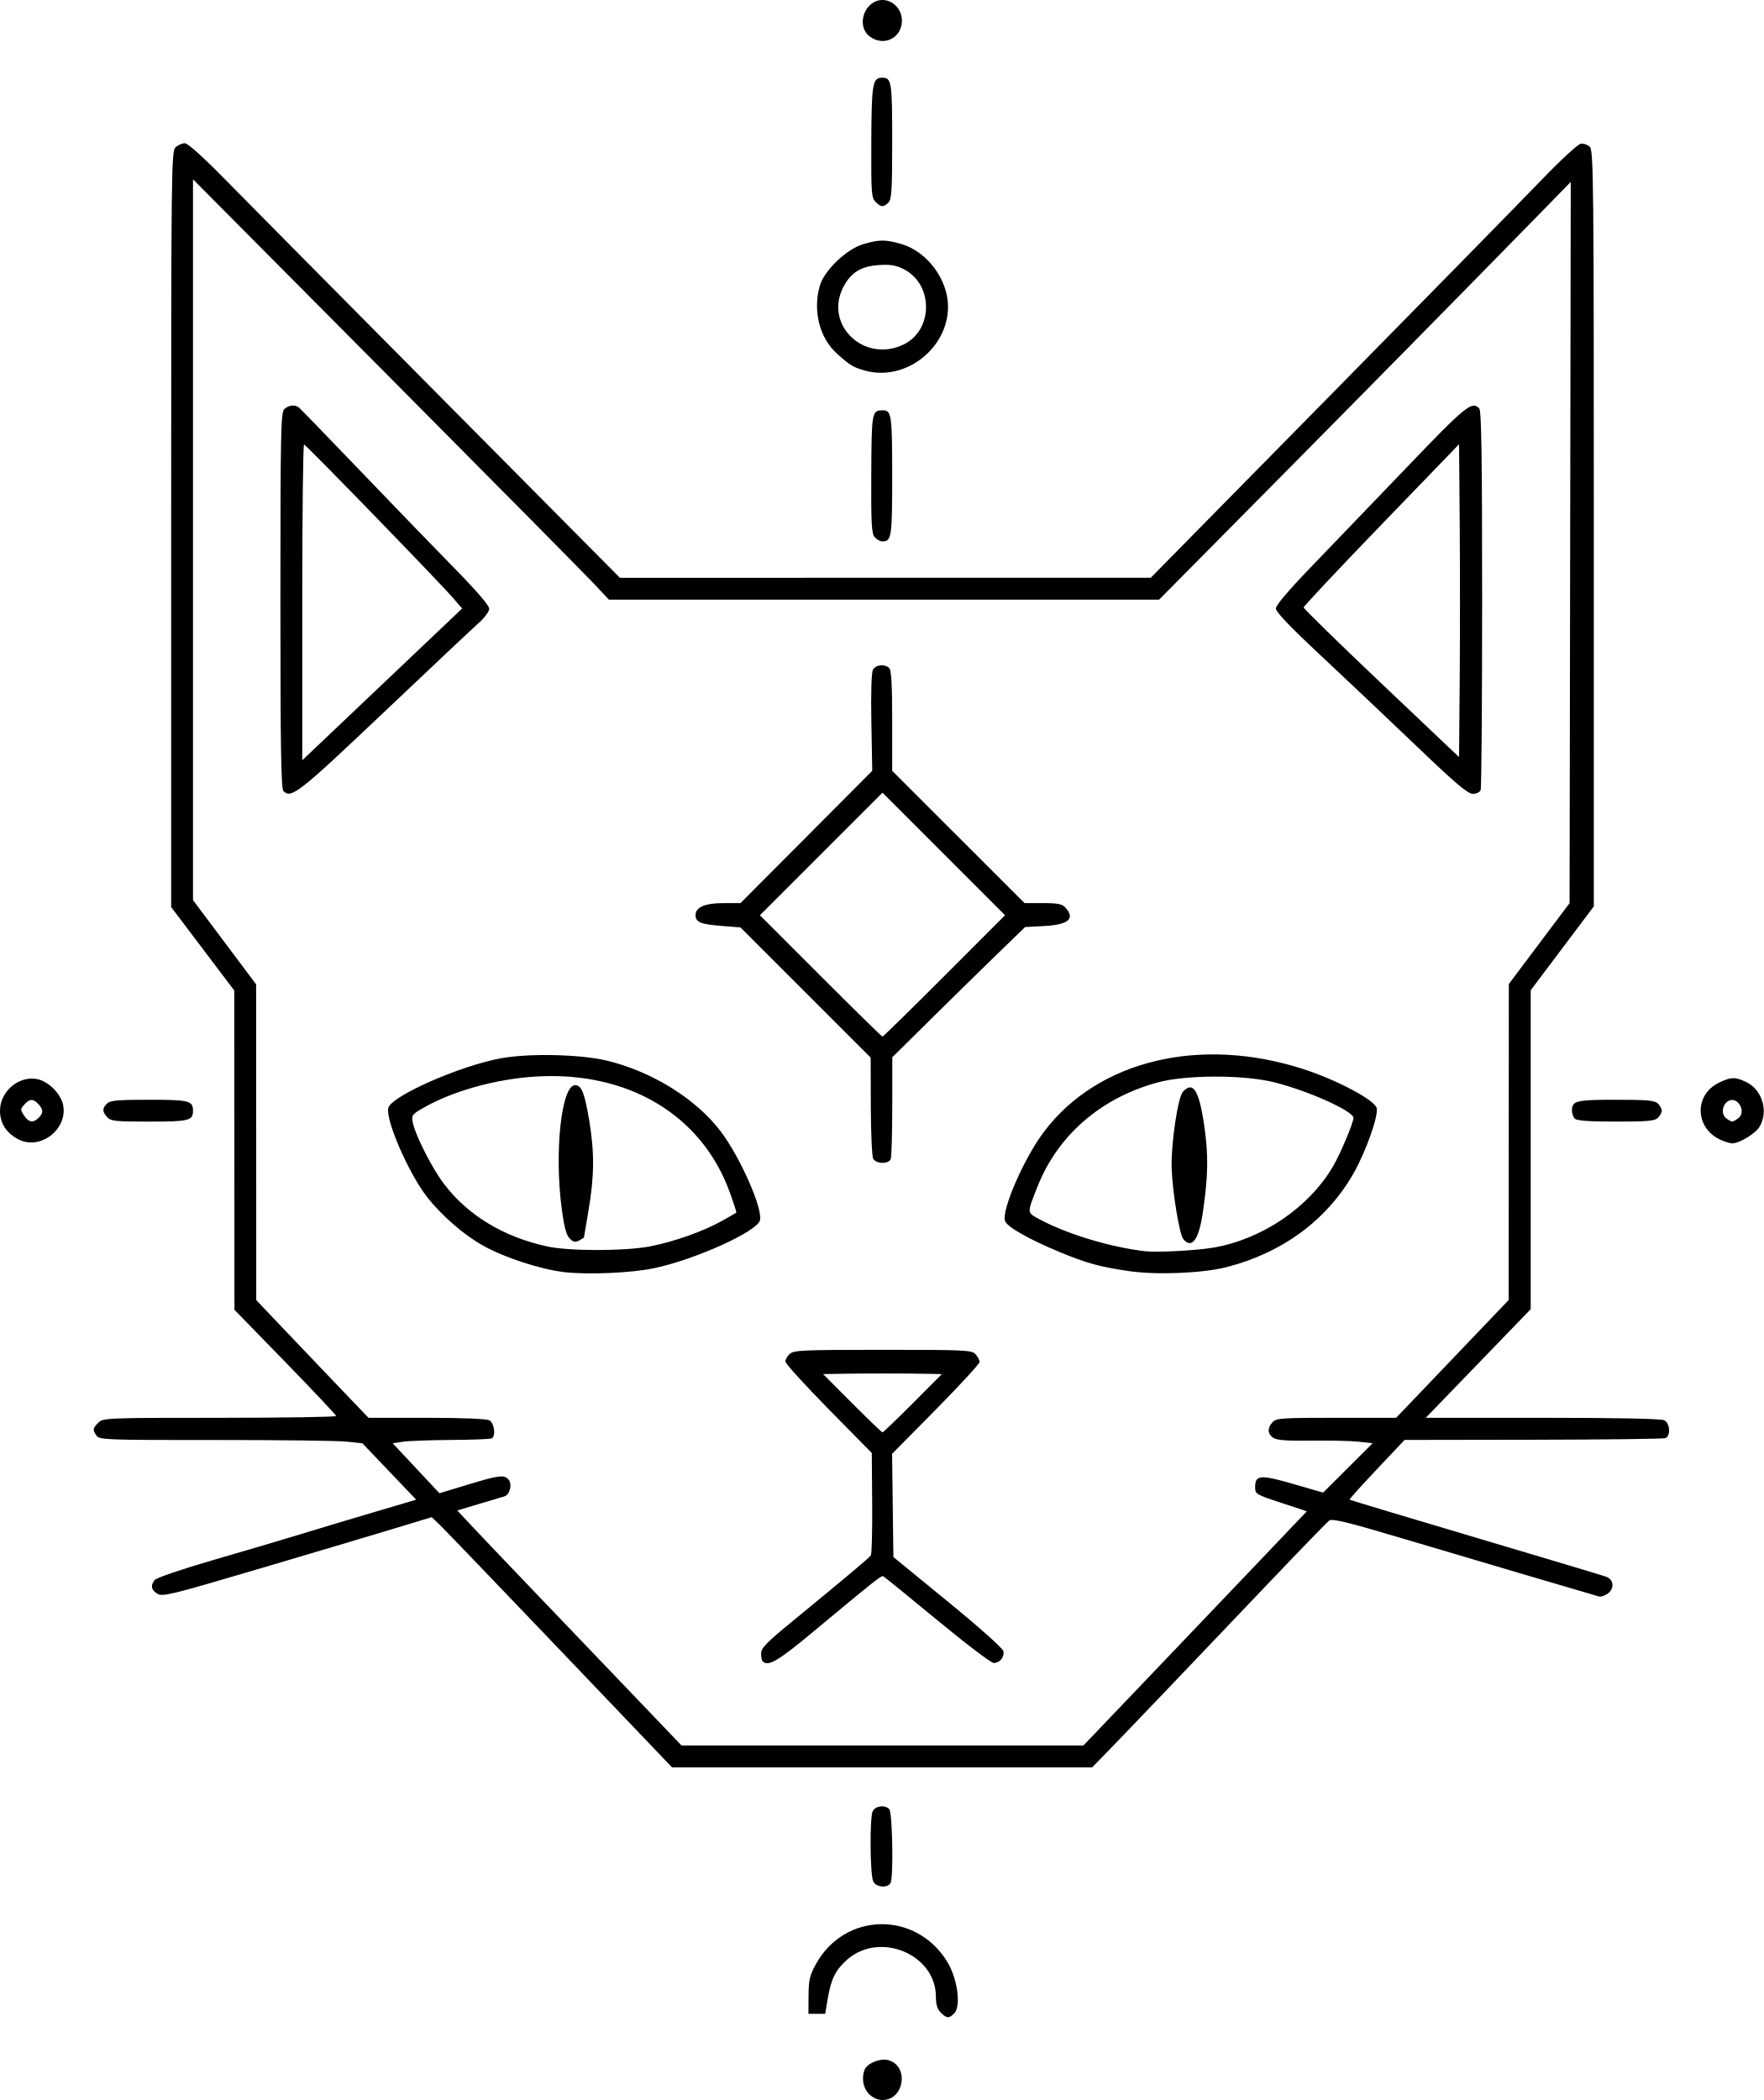
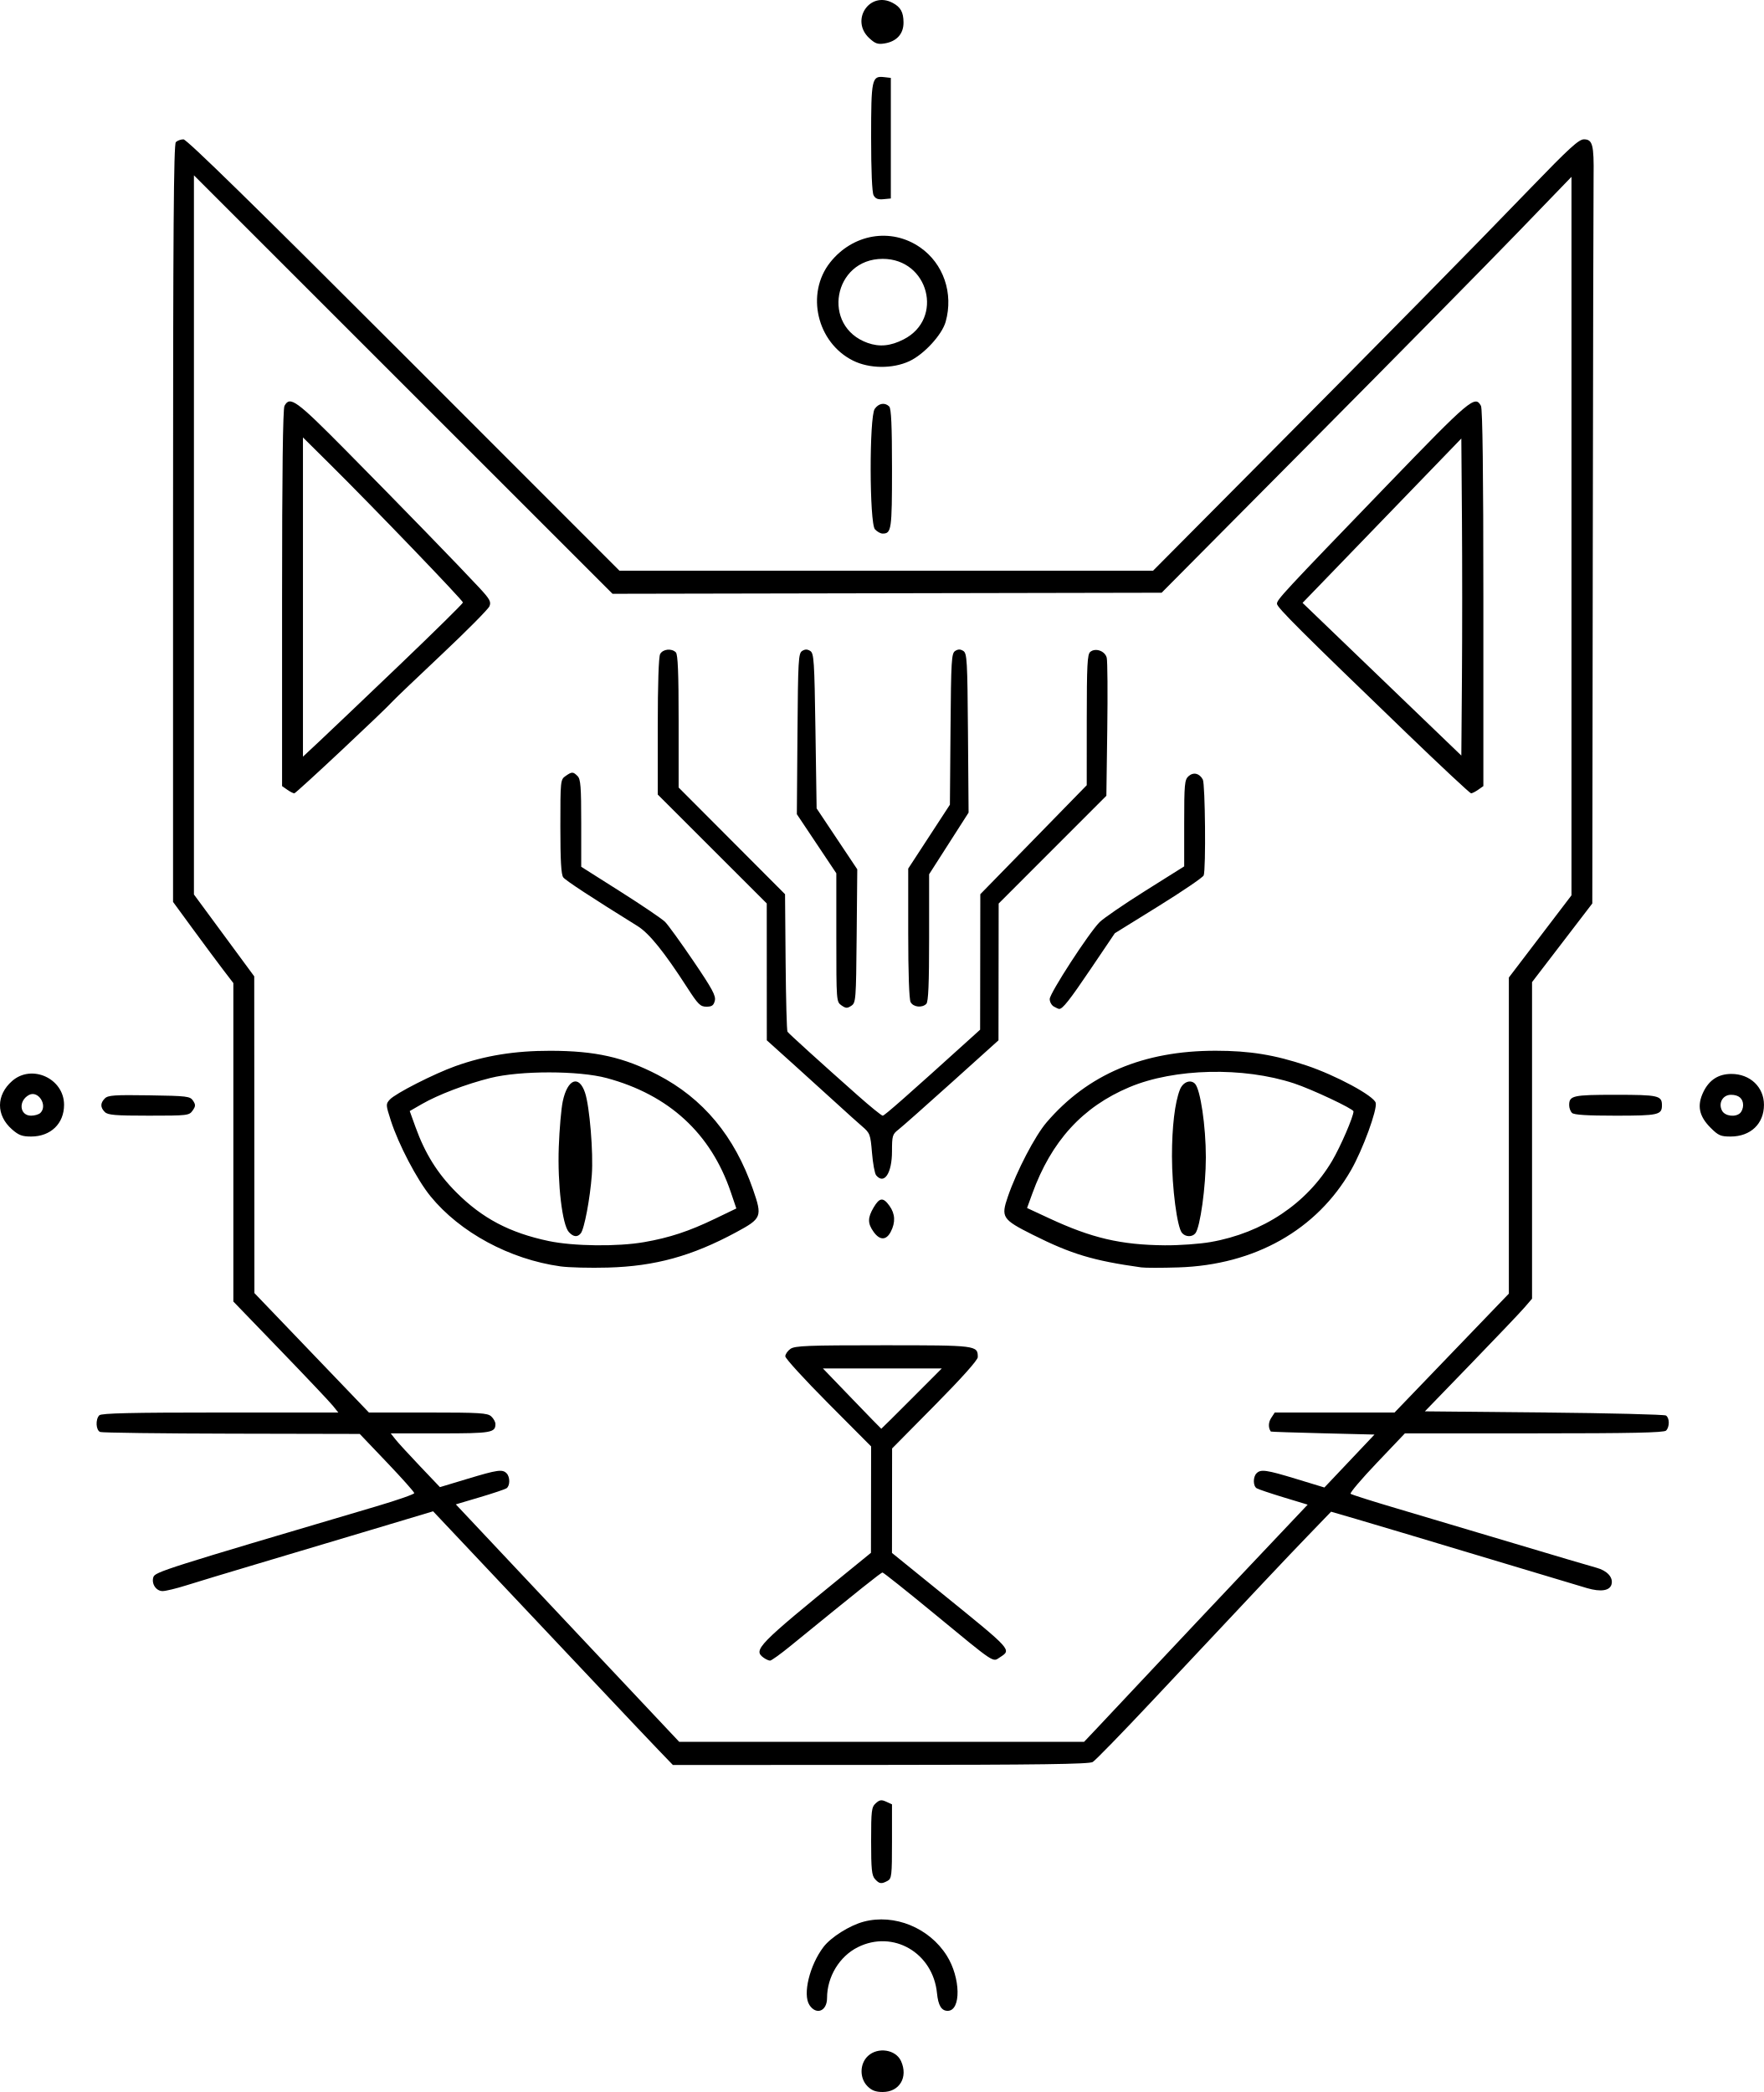
- <svg xmlns="http://www.w3.org/2000/svg" width="192.221mm" height="228.865mm" viewBox="0 0 192.221 228.865" version="1.1" id="svg1" xml:space="preserve">
+ <svg xmlns="http://www.w3.org/2000/svg" width="201.249mm" height="238.677mm" viewBox="0 0 201.249 238.677" version="1.1" id="svg1" xml:space="preserve">
  <defs id="defs1" />
-   <g id="layer1" transform="translate(-8.972157,-8.840764)">
-     <path style="fill:#000000" d="m 103.681,237.056 c -0.639,-0.639 -0.838,-1.726 -0.485,-2.646 0.26,-0.678 1.623,-1.259 2.5,-1.066 2.374,0.521 1.891,4.361 -0.548,4.361 -0.516,0 -1.058,-0.24 -1.467,-0.649 z m 7.817,-8.876 c -0.374,-0.374 -0.529,-0.882 -0.529,-1.73 0,-4.622 -6.109,-7.17 -9.678,-4.037 -1.234,1.084 -1.746,2.103 -2.098,4.18 l -0.292,1.72 H 97.99 97.078 l 0.012,-1.984 c 0.01,-1.677 0.131,-2.202 0.78,-3.392 3.137,-5.751 10.971,-5.881 14.369,-0.239 1.094,1.817 1.487,4.805 0.73,5.562 -0.58,0.58 -0.824,0.566 -1.47,-0.08 z m -7.376,-14.341 c -0.339,-0.917 -0.37,-6.987 -0.039,-7.606 0.321,-0.599 1.309,-0.722 1.806,-0.225 0.334,0.334 0.469,7.183 0.157,7.995 -0.254,0.663 -1.663,0.543 -1.924,-0.164 z M 70.026,188.691 C 63.322,181.67 57.429,175.534 56.93,175.055 l -0.907,-0.87 -4.475,1.357 c -2.461,0.746 -9.058,2.71 -14.66,4.364 -9.415,2.78 -10.23,2.977 -10.782,2.616 -0.673,-0.441 -0.751,-0.876 -0.266,-1.492 0.187,-0.238 2.97,-1.185 6.416,-2.184 3.347,-0.97 7.574,-2.22 9.393,-2.778 1.819,-0.558 5.416,-1.639 7.994,-2.401 l 4.687,-1.387 -2.931,-3.072 -2.931,-3.072 -1.756,-0.184 c -0.966,-0.101 -7.405,-0.18 -14.31,-0.175 -11.734,0.008 -12.577,-0.022 -12.898,-0.462 -0.46,-0.629 -0.437,-0.806 0.185,-1.428 0.514,-0.514 0.882,-0.529 13.229,-0.529 6.985,0 12.695,-0.089 12.688,-0.198 -0.007,-0.109 -2.503,-2.758 -5.548,-5.887 l -5.536,-5.689 -0.008,-17.396 -0.008,-17.396 -3.44,-4.548 -3.44,-4.548 V 66.511 c 0,-39.562 0.019,-41.201 0.484,-41.621 0.266,-0.241 0.718,-0.438 1.004,-0.438 0.32,0 1.941,1.448 4.213,3.763 2.031,2.07 12.583,12.726 23.449,23.68 l 19.757,19.917 28.927,-0.004 28.927,-0.004 19.334,-19.641 c 10.634,-10.803 21.052,-21.427 23.151,-23.61 2.139,-2.224 4.064,-4.004 4.379,-4.049 0.309,-0.044 0.756,0.113 0.992,0.35 0.393,0.393 0.43,3.942 0.43,41.597 v 41.167 l -3.44,4.573 -3.44,4.573 v 17.378 17.378 l -5.718,5.919 -5.718,5.919 h 12.747 c 8.281,0 12.927,0.096 13.259,0.274 0.623,0.333 0.701,1.713 0.11,1.94 -0.221,0.085 -6.707,0.164 -14.413,0.176 l -14.011,0.022 -3.038,3.215 c -1.671,1.768 -3.004,3.25 -2.962,3.292 0.042,0.042 6.258,1.911 13.813,4.154 7.555,2.242 13.94,4.158 14.189,4.258 0.775,0.309 0.881,1.228 0.205,1.775 -0.33,0.267 -0.791,0.431 -1.026,0.365 -1.315,-0.372 -14.49,-4.263 -21.183,-6.257 -6.221,-1.853 -7.877,-2.259 -8.21,-2.013 -0.23,0.17 -2.968,2.987 -6.085,6.261 -9.72,10.21 -16.204,16.995 -18.015,18.852 l -1.742,1.786 H 105.105 82.216 Z m 64.126,2.941 c 3.912,-4.094 9.391,-9.839 12.178,-12.766 l 5.066,-5.323 -2.817,-0.926 c -2.716,-0.893 -2.817,-0.953 -2.817,-1.691 0,-1.354 0.545,-1.402 4.136,-0.363 l 3.272,0.947 2.696,-2.688 2.696,-2.688 -1.492,-0.169 c -0.821,-0.093 -3.144,-0.147 -5.162,-0.12 -2.72,0.036 -3.802,-0.044 -4.181,-0.309 -0.626,-0.439 -0.653,-1.055 -0.073,-1.696 0.402,-0.444 0.977,-0.484 6.957,-0.484 h 6.519 l 6.13,-6.416 6.13,-6.416 0.01,-17.222 0.01,-17.222 3.31,-4.406 3.31,-4.406 0.064,-39.3 0.064,-39.3 -3.305,3.381 c -8.46,8.654 -18.841,19.198 -29.704,30.17 L 135.294,74.193 H 105.311 75.329 L 73.654,72.407 C 72.732,71.425 62.534,61.118 50.992,49.502 L 30.007,28.384 v 39.277 39.277 l 3.44,4.592 3.44,4.592 0.006,17.202 0.006,17.202 1.499,1.587 c 0.825,0.873 3.577,3.76 6.117,6.416 l 4.617,4.829 h 6.33 c 3.858,0 6.53,0.107 6.842,0.274 0.536,0.287 0.726,1.679 0.267,1.963 -0.134,0.083 -2.129,0.163 -4.432,0.177 -2.303,0.014 -4.678,0.102 -5.279,0.195 l -1.091,0.169 2.548,2.721 2.548,2.721 3.086,-0.935 c 3.444,-1.044 3.978,-1.109 4.449,-0.542 0.424,0.511 0.136,1.649 -0.461,1.822 -0.254,0.074 -1.512,0.448 -2.796,0.833 l -2.333,0.699 1.396,1.5 c 0.768,0.825 3.848,4.06 6.845,7.188 2.997,3.129 7.869,8.219 10.825,11.311 l 5.376,5.622 h 21.894 21.894 z m -42.057,-1.729 c -0.097,-0.097 -0.176,-0.489 -0.176,-0.87 0,-0.566 0.592,-1.18 3.209,-3.329 6.676,-5.483 8.57,-7.076 8.752,-7.362 0.103,-0.162 0.168,-2.737 0.144,-5.722 l -0.043,-5.427 -4.708,-4.783 c -2.589,-2.631 -4.708,-4.964 -4.708,-5.185 0,-0.221 0.218,-0.599 0.484,-0.84 0.432,-0.391 1.527,-0.438 10.145,-0.438 9.024,0 9.691,0.032 10.099,0.484 0.241,0.266 0.438,0.644 0.438,0.84 0,0.196 -2.146,2.529 -4.768,5.186 l -4.768,4.83 0.071,5.623 0.071,5.623 5.953,4.871 c 3.443,2.817 5.99,5.09 6.04,5.39 0.111,0.664 -0.402,1.284 -1.06,1.284 -0.282,0 -3.066,-2.113 -6.187,-4.696 -3.121,-2.583 -5.766,-4.727 -5.878,-4.765 -0.208,-0.07 -1.024,0.581 -7.798,6.215 -3.66,3.044 -4.724,3.659 -5.313,3.07 z m 16.36,-28.134 3.167,-3.175 -1.186,-0.024 c -2.487,-0.05 -6.841,-0.058 -9.252,-0.018 l -2.509,0.042 3.167,3.175 c 1.742,1.746 3.23,3.175 3.307,3.175 0.077,0 1.566,-1.429 3.307,-3.175 z m -37.975,-14.287 c -2.586,-0.298 -6.52,-1.58 -8.856,-2.886 -2.133,-1.192 -4.579,-3.325 -6.151,-5.362 -1.998,-2.59 -4.504,-8.366 -4.184,-9.643 0.328,-1.306 7.85,-4.617 12.319,-5.422 3.082,-0.556 8.64,-0.428 11.509,0.263 4.946,1.193 9.755,4.194 12.438,7.763 2.11,2.806 4.562,8.373 4.245,9.637 -0.308,1.229 -7.136,4.311 -11.585,5.23 -2.493,0.515 -7.163,0.717 -9.735,0.42 z m 9.281,-2.797 c 2.602,-0.494 5.835,-1.635 7.892,-2.786 0.818,-0.458 1.522,-0.862 1.563,-0.898 0.042,-0.036 -0.285,-1.053 -0.725,-2.26 -3.077,-8.431 -11.109,-13.198 -21.179,-12.571 -4.4,0.274 -9.153,1.62 -12.361,3.5 -1.068,0.626 -1.147,0.745 -0.995,1.506 0.275,1.38 2.095,4.963 3.393,6.679 2.595,3.431 6.517,5.804 11.287,6.832 2.393,0.516 8.402,0.514 11.126,-0.002 z m -8.704,-0.868 c -0.364,-0.364 -0.601,-1.255 -0.866,-3.247 -0.822,-6.188 -0.032,-13.462 1.461,-13.462 0.695,0 1.032,0.835 1.524,3.776 0.595,3.56 0.577,6.086 -0.071,9.907 -0.266,1.57 -0.488,2.879 -0.492,2.911 -0.004,0.031 -0.243,0.183 -0.531,0.337 -0.412,0.22 -0.63,0.173 -1.024,-0.221 z m 60.946,3.552 c -3.207,-0.472 -4.576,-0.849 -7.541,-2.075 -3.357,-1.389 -5.758,-2.755 -5.96,-3.39 -0.383,-1.206 2.066,-6.82 4.23,-9.699 5.873,-7.812 17.07,-10.508 28.355,-6.827 3.641,1.187 7.702,3.353 7.921,4.223 0.211,0.841 -1.195,4.798 -2.538,7.145 -2.902,5.069 -7.744,8.636 -13.841,10.196 -2.602,0.665 -7.637,0.868 -10.627,0.428 z m 9.26,-2.568 c 5.295,-0.923 10.372,-4.383 12.991,-8.852 0.796,-1.359 2.222,-4.743 2.222,-5.274 0,-0.744 -4.931,-2.959 -8.65,-3.886 -3.312,-0.826 -9.573,-0.821 -12.649,0.009 -6.228,1.682 -10.946,5.777 -13.159,11.423 -1.143,2.916 -1.156,2.74 0.257,3.506 2.922,1.586 7.633,3.015 11.447,3.473 1.317,0.158 5.667,-0.071 7.541,-0.398 z m -3.326,-0.915 c -0.438,-0.528 -1.209,-5.259 -1.277,-7.841 -0.068,-2.572 0.684,-7.609 1.225,-8.209 1.1,-1.219 1.754,-0.204 2.317,3.595 0.484,3.268 0.451,5.532 -0.143,9.568 -0.434,2.955 -1.201,3.998 -2.122,2.888 z m -33.805,-8.775 c -0.132,-0.255 -0.248,-2.836 -0.256,-5.736 l -0.015,-5.273 -7.095,-7.094 -7.095,-7.094 -2.117,-0.17 c -2.253,-0.181 -2.778,-0.403 -2.778,-1.173 0,-0.862 1.031,-1.306 3.037,-1.306 h 1.861 l 7.179,-7.21 7.179,-7.21 -0.096,-5.257 c -0.059,-3.216 0.008,-5.45 0.171,-5.755 0.3,-0.56 1.301,-0.662 1.782,-0.18 0.226,0.226 0.318,1.879 0.318,5.756 v 5.439 l 7.212,7.208 7.212,7.208 h 2.008 c 1.609,0 2.095,0.096 2.446,0.484 1.102,1.218 0.342,1.872 -2.339,2.016 l -2.051,0.11 -2.812,2.72 c -1.546,1.496 -4.804,4.689 -7.238,7.096 l -4.427,4.376 -0.005,5.336 c -0.003,2.935 -0.077,5.524 -0.166,5.755 -0.222,0.578 -1.607,0.546 -1.913,-0.044 z m 7.763,-19.911 6.611,-6.615 -6.679,-6.679 -6.679,-6.679 -6.679,6.679 -6.679,6.679 6.611,6.615 c 3.636,3.638 6.673,6.615 6.748,6.615 0.075,0 3.111,-2.977 6.748,-6.615 z M 39.861,95.054 c -0.257,-0.257 -0.329,-4.812 -0.329,-20.763 0,-18.223 0.045,-20.478 0.416,-20.849 0.441,-0.441 1.13,-0.535 1.57,-0.213 0.146,0.107 3.176,3.23 6.732,6.941 3.556,3.711 8.169,8.482 10.251,10.603 2.396,2.441 3.785,4.056 3.785,4.401 0,0.308 -0.489,0.979 -1.124,1.544 -0.618,0.549 -5.28,4.939 -10.359,9.754 -9.297,8.814 -10.088,9.435 -10.941,8.582 z M 53.366,80.827 59.337,75.158 58.364,74.029 C 56.841,72.262 42.333,57.317 42.111,57.287 42.002,57.272 41.913,65.008 41.913,74.479 v 17.22 l 2.741,-2.602 c 1.508,-1.431 5.428,-5.153 8.712,-8.27 z m 109.99,9.334 c -2.983,-2.855 -7.656,-7.277 -10.385,-9.827 -3.453,-3.226 -4.957,-4.804 -4.949,-5.19 0.007,-0.346 1.429,-2.022 3.77,-4.446 2.067,-2.14 6.729,-6.992 10.359,-10.782 6.587,-6.877 7.214,-7.39 8.031,-6.573 0.241,0.241 0.318,5.21 0.318,20.748 0,11.237 -0.072,20.619 -0.161,20.849 -0.091,0.237 -0.464,0.417 -0.86,0.415 -0.546,-0.003 -1.89,-1.143 -6.123,-5.195 z m 4.7,-24.286 -0.07,-8.62 -8.467,8.768 c -4.657,4.823 -8.467,8.881 -8.467,9.019 0,0.138 3.81,3.864 8.467,8.281 l 8.467,8.03 0.07,-8.429 c 0.038,-4.636 0.038,-12.308 0,-17.049 z M 10.975,133.009 c -1.321,-0.693 -2.003,-1.755 -2.003,-3.122 0,-2.088 2.026,-3.822 4.028,-3.446 1.251,0.235 2.623,1.607 2.858,2.858 0.496,2.643 -2.53,4.943 -4.882,3.71 z m 2.211,-2.347 c 0.53,-0.53 0.525,-0.878 -0.022,-1.482 -0.562,-0.621 -0.952,-0.611 -1.54,0.038 -0.443,0.489 -0.445,0.565 -0.035,1.191 0.503,0.768 1.003,0.847 1.597,0.252 z m 183.362,2.425 c -2.861,-1.246 -3.002,-4.911 -0.24,-6.248 1.318,-0.638 1.758,-0.65 2.956,-0.082 1.765,0.838 2.472,3.184 1.47,4.881 -0.444,0.752 -2.233,1.832 -3,1.811 -0.209,-0.006 -0.743,-0.169 -1.186,-0.362 z m 1.84,-2.355 c 0.992,-0.725 -0.062,-2.525 -1.099,-1.875 -0.652,0.409 -0.748,1.454 -0.173,1.875 0.26,0.19 0.546,0.346 0.636,0.346 0.09,0 0.376,-0.155 0.636,-0.346 z m -177.734,-0.138 c -0.547,-0.604 -0.552,-0.952 -0.022,-1.482 0.343,-0.343 1.147,-0.416 4.577,-0.416 4.366,0 4.797,0.107 4.797,1.191 0,1.083 -0.431,1.191 -4.774,1.191 -3.674,0 -4.189,-0.054 -4.577,-0.484 z m 159.953,0.166 c -0.175,-0.175 -0.318,-0.568 -0.318,-0.873 0,-1.084 0.43,-1.191 4.797,-1.191 3.43,0 4.235,0.073 4.577,0.416 0.229,0.229 0.416,0.577 0.416,0.775 0,0.197 -0.187,0.546 -0.416,0.775 -0.343,0.343 -1.147,0.416 -4.577,0.416 -2.884,0 -4.259,-0.098 -4.479,-0.318 z M 104.298,67.38 c -0.34,-0.39 -0.398,-1.479 -0.372,-6.889 0.033,-6.755 0.063,-6.92 1.235,-6.932 0.974,-0.01 1.045,0.473 1.045,7.14 0,6.698 -0.067,7.144 -1.07,7.144 -0.239,0 -0.617,-0.208 -0.839,-0.463 z m -1.053,-18.15 c -1.307,-0.366 -1.647,-0.573 -3.09,-1.879 -1.88,-1.702 -2.622,-4.699 -1.83,-7.391 0.486,-1.653 2.909,-3.97 4.71,-4.505 1.771,-0.526 2.454,-0.527 4.215,-0.004 2.789,0.828 5.042,3.877 5.042,6.822 0,4.565 -4.696,8.176 -9.047,6.957 z m 4.205,-2.844 c 3.248,-1.572 3.262,-6.553 0.024,-8.205 -0.855,-0.436 -1.443,-0.534 -2.712,-0.454 -1.955,0.125 -3.075,0.821 -3.893,2.422 -2.106,4.12 2.31,8.304 6.581,6.236 z m -3.057,-15.546 c -0.451,-0.451 -0.488,-0.981 -0.463,-6.574 0.029,-6.345 0.134,-6.958 1.198,-6.958 1.01,0 1.079,0.444 1.079,6.913 0,5.355 -0.061,6.339 -0.416,6.694 -0.538,0.538 -0.799,0.524 -1.398,-0.075 z M 103.729,12.79 c -1.507,-1.186 -0.514,-3.95 1.42,-3.95 1.152,0 2.117,1.025 2.117,2.249 0,1.914 -2.026,2.888 -3.536,1.701 z" id="path1" />
+   <g id="layer1" transform="translate(-4.375727,-6.145919)">
+     <path style="fill:#000000" d="m 103.352,244.174 c -0.93,-0.93 -0.906,-2.578 0.051,-3.464 1.134,-1.051 3.168,-0.736 3.769,0.583 0.836,1.834 -0.167,3.53 -2.087,3.53 -0.796,0 -1.254,-0.172 -1.732,-0.649 z m -6.63,-9.277 c -0.79,-1.205 0.021,-4.543 1.608,-6.624 0.852,-1.117 2.993,-2.462 4.588,-2.883 3.506,-0.925 7.465,0.692 9.469,3.868 1.598,2.532 1.661,6.306 0.104,6.306 -0.703,0 -1.078,-0.622 -1.214,-2.009 -0.452,-4.616 -5.001,-7.262 -9.031,-5.254 -2.099,1.046 -3.513,3.379 -3.513,5.797 0,1.506 -1.229,1.995 -2.012,0.8 z m 7.477,-14.37 c -0.365,-0.403 -0.438,-1.122 -0.438,-4.325 0,-3.507 0.046,-3.882 0.53,-4.321 0.438,-0.397 0.645,-0.428 1.191,-0.179 l 0.66,0.301 v 4.23 c 0,3.911 -0.039,4.25 -0.512,4.504 -0.708,0.379 -0.928,0.347 -1.432,-0.21 z M 79.422,205.723 c -0.948,-0.986 -3.747,-3.943 -6.221,-6.571 -3.761,-3.995 -8.539,-9.061 -18.041,-19.127 l -1.372,-1.454 -7.227,2.166 c -3.975,1.191 -9.842,2.945 -13.039,3.896 -3.197,0.951 -6.745,2.025 -7.885,2.385 -1.14,0.36 -2.36,0.655 -2.711,0.655 -0.74,0 -1.293,-0.834 -1.054,-1.587 0.189,-0.596 1.239,-0.93 25.466,-8.089 2.365,-0.699 4.299,-1.374 4.299,-1.501 0,-0.127 -1.399,-1.698 -3.109,-3.491 l -3.109,-3.261 -14.597,-0.031 c -8.028,-0.017 -14.785,-0.103 -15.015,-0.192 -0.494,-0.19 -0.561,-1.443 -0.101,-1.903 0.239,-0.239 3.665,-0.318 13.792,-0.318 h 13.475 l -0.629,-0.78 c -0.346,-0.429 -3.04,-3.277 -5.987,-6.33 l -5.358,-5.551 V 136.474 118.307 l -1.148,-1.499 c -0.631,-0.824 -2.179,-2.908 -3.44,-4.631 l -2.292,-3.132 V 65.863 c 0,-33.235 0.073,-43.257 0.318,-43.501 0.175,-0.175 0.566,-0.318 0.87,-0.318 0.38,0 8.237,7.689 25.146,24.606 l 24.594,24.606 h 30.441 30.441 l 12.027,-12.108 c 14.582,-14.68 24.057,-24.308 31.112,-31.615 4.318,-4.472 5.433,-5.49 6.013,-5.49 0.991,0 1.154,0.626 1.106,4.233 -0.022,1.673 -0.065,21.021 -0.094,42.995 l -0.054,39.952 -3.437,4.487 -3.437,4.487 v 18.059 18.059 l -0.86,1 c -0.473,0.55 -3.224,3.441 -6.113,6.425 l -5.253,5.426 13.587,0.132 c 7.473,0.073 13.736,0.229 13.918,0.346 0.421,0.272 0.428,1.302 0.013,1.717 -0.239,0.239 -3.946,0.318 -15.059,0.318 H 164.66 l -3.198,3.36 c -1.759,1.848 -3.108,3.438 -2.999,3.534 0.109,0.096 2.52,0.86 5.358,1.698 2.838,0.838 8.85,2.629 13.361,3.98 4.511,1.351 8.704,2.591 9.317,2.755 1.234,0.331 1.941,1.102 1.735,1.891 -0.193,0.739 -1.217,0.899 -2.799,0.438 -0.756,-0.22 -6.315,-1.888 -12.354,-3.706 -6.039,-1.818 -12.3,-3.69 -13.912,-4.159 l -2.932,-0.854 -2.642,2.741 c -2.569,2.666 -4.877,5.113 -17.805,18.887 -3.411,3.634 -6.447,6.753 -6.747,6.93 -0.416,0.245 -6.138,0.324 -24.221,0.331 l -23.677,0.009 z m 50.201,-2.506 c 0.861,-0.91 3.639,-3.867 6.174,-6.572 2.535,-2.705 7.57,-8.049 11.189,-11.876 l 6.58,-6.957 -2.744,-0.832 c -1.509,-0.458 -2.893,-0.925 -3.075,-1.038 -0.421,-0.262 -0.429,-1.294 -0.013,-1.709 0.486,-0.486 1.104,-0.397 4.553,0.652 l 3.187,0.97 2.858,-3.02 2.858,-3.02 -5.895,-0.145 c -3.242,-0.08 -5.912,-0.169 -5.932,-0.198 -0.306,-0.432 -0.291,-1.043 0.038,-1.546 l 0.409,-0.624 h 6.833 6.833 l 6.522,-6.783 6.522,-6.783 v -18.032 -18.032 l 3.572,-4.689 3.572,-4.689 V 67.307 26.32 l -6.152,6.37 c -3.383,3.503 -13.904,14.18 -23.379,23.725 l -17.228,17.355 -31.323,0.061 -31.323,0.061 -23.879,-23.872 -23.879,-23.872 v 41.024 41.024 l 3.44,4.671 3.44,4.671 0.01,18.068 0.01,18.068 6.532,6.813 6.532,6.813 h 6.733 c 5.894,0 6.793,0.055 7.217,0.438 0.266,0.241 0.484,0.634 0.484,0.873 0,0.989 -0.479,1.07 -6.29,1.07 h -5.655 l 0.53,0.674 c 0.291,0.37 1.554,1.75 2.807,3.066 l 2.277,2.393 3.15,-0.95 c 3.429,-1.034 3.973,-1.111 4.451,-0.632 0.415,0.415 0.407,1.445 -0.013,1.717 -0.182,0.118 -1.556,0.578 -3.053,1.022 l -2.722,0.808 4.971,5.287 c 2.734,2.908 8.468,9.003 12.741,13.545 l 7.77,8.258 h 23.098 23.098 z m -38.14,-7.952 c -1.202,-0.879 -0.652,-1.443 9.335,-9.576 l 2.924,-2.381 0.009,-6.07 0.009,-6.07 -4.895,-4.919 c -2.692,-2.706 -4.895,-5.117 -4.895,-5.359 0,-0.242 0.265,-0.625 0.588,-0.851 0.507,-0.355 1.963,-0.412 10.564,-0.412 10.726,0 10.808,0.01 10.808,1.358 0,0.328 -1.842,2.39 -4.888,5.471 l -4.888,4.945 -0.007,5.96 -0.007,5.96 5.762,4.67 c 8.034,6.512 7.895,6.358 6.541,7.246 -0.839,0.55 -0.431,0.822 -7.52,-5.015 -3.117,-2.567 -5.756,-4.667 -5.863,-4.667 -0.171,0 -2.466,1.831 -10.522,8.397 -1.113,0.907 -2.15,1.651 -2.304,1.654 -0.154,0.002 -0.493,-0.152 -0.753,-0.342 z m 16.908,-29.552 3.432,-3.44 h -6.781 -6.781 l 3.311,3.44 c 1.821,1.892 3.328,3.44 3.349,3.44 0.021,0 1.583,-1.548 3.47,-3.44 z M 68.307,150.626 c -5.782,-0.808 -11.454,-3.872 -14.822,-8.005 -1.537,-1.887 -3.643,-5.907 -4.52,-8.631 -0.581,-1.803 -0.584,-1.878 -0.118,-2.393 0.627,-0.693 5.041,-2.942 7.493,-3.818 3.373,-1.205 6.768,-1.754 10.819,-1.749 5.132,0.006 8.365,0.731 12.255,2.746 5.179,2.683 8.764,6.993 10.871,13.07 1.079,3.113 1.002,3.309 -1.913,4.883 -5.048,2.725 -9.257,3.885 -14.639,4.035 -2.037,0.057 -4.478,-0.005 -5.424,-0.137 z m 9.556,-2.764 c 2.906,-0.509 5.113,-1.237 8.089,-2.671 l 2.432,-1.172 -0.641,-1.886 c -2.274,-6.684 -7.058,-11.078 -14.145,-12.989 -3.192,-0.861 -9.873,-0.865 -13.284,-0.009 -2.794,0.701 -5.945,1.902 -7.81,2.976 l -1.383,0.796 0.654,1.814 c 1.092,3.028 2.503,5.292 4.629,7.429 2.973,2.989 6.106,4.644 10.572,5.586 2.824,0.596 7.865,0.654 10.886,0.125 z m -8.59,-1.154 c -0.751,-0.83 -1.3,-5.474 -1.147,-9.702 0.074,-2.037 0.279,-4.384 0.456,-5.216 0.543,-2.547 1.844,-3.047 2.54,-0.976 0.523,1.558 0.96,6.848 0.774,9.367 -0.2,2.712 -0.859,6.19 -1.264,6.681 -0.384,0.464 -0.847,0.412 -1.358,-0.153 z m 65.311,4.036 c -5.491,-0.768 -7.978,-1.516 -12.378,-3.722 -3.488,-1.749 -3.654,-2.004 -2.841,-4.363 1.007,-2.923 3.093,-6.921 4.417,-8.466 4.699,-5.481 11.037,-8.168 19.269,-8.168 3.895,0 6.754,0.465 10.4,1.69 3.37,1.133 7.678,3.46 7.878,4.255 0.194,0.774 -1.479,5.343 -2.806,7.662 -3.912,6.837 -11.002,10.836 -19.705,11.113 -1.892,0.06 -3.797,0.06 -4.233,-10e-4 z m 7.897,-2.891 c 5.974,-1.042 10.993,-4.392 13.872,-9.26 0.961,-1.626 2.441,-5.049 2.441,-5.649 0,-0.287 -4.76,-2.529 -6.791,-3.197 -5.788,-1.906 -13.632,-1.727 -18.764,0.43 -5.353,2.249 -8.917,6.156 -11.096,12.162 l -0.591,1.629 2.547,1.184 c 4.844,2.252 8.156,3.025 13.162,3.071 1.618,0.015 3.967,-0.152 5.219,-0.37 z m -3.26,-1.051 c -0.553,-0.666 -1.135,-5.14 -1.137,-8.738 -0.002,-3.348 0.331,-6.138 0.905,-7.598 0.339,-0.863 1.194,-1.204 1.715,-0.684 0.621,0.621 1.247,4.847 1.246,8.414 -4.3e-4,3.327 -0.647,7.995 -1.199,8.661 -0.374,0.451 -1.133,0.424 -1.53,-0.054 z m -35.178,-0.114 c -0.692,-0.971 -0.69,-1.605 0.008,-2.788 0.674,-1.142 1.089,-1.182 1.808,-0.173 0.65,0.912 0.697,1.879 0.144,2.949 -0.515,0.997 -1.255,1.001 -1.96,0.012 z m 0.289,-6.456 c -0.158,-0.19 -0.37,-1.341 -0.471,-2.558 -0.177,-2.116 -0.226,-2.249 -1.132,-3.028 -0.521,-0.448 -1.725,-1.53 -2.675,-2.403 -0.95,-0.873 -3.183,-2.897 -4.961,-4.498 l -3.233,-2.91 -0.003,-7.807 -0.003,-7.807 -6.218,-6.213 -6.218,-6.213 v -7.759 c 0,-4.842 0.103,-7.951 0.274,-8.27 0.306,-0.572 1.304,-0.68 1.79,-0.194 0.232,0.232 0.318,2.348 0.318,7.869 v 7.552 l 6.07,6.087 6.07,6.087 0.065,7.738 c 0.036,4.256 0.132,7.834 0.214,7.952 0.159,0.229 3.801,3.531 8.033,7.281 1.426,1.264 2.701,2.297 2.833,2.297 0.201,0 2.841,-2.325 10.119,-8.913 l 0.992,-0.898 0.011,-7.728 0.011,-7.728 6.071,-6.218 6.071,-6.218 0.003,-7.442 c 0.003,-6.261 0.066,-7.494 0.397,-7.769 0.597,-0.495 1.686,-0.109 1.881,0.667 0.091,0.364 0.119,4.055 0.062,8.204 l -0.103,7.542 -6.144,6.148 -6.144,6.148 -0.01,7.803 -0.01,7.803 -5.347,4.815 c -2.941,2.648 -5.675,5.068 -6.075,5.377 -0.674,0.521 -0.728,0.702 -0.728,2.469 0,2.501 -0.889,3.846 -1.809,2.737 z m -3.958,-19.385 c -0.577,-0.404 -0.583,-0.483 -0.583,-7.737 v -7.329 l -2.252,-3.372 -2.252,-3.372 0.07,-9.165 c 0.064,-8.396 0.108,-9.189 0.533,-9.457 0.338,-0.213 0.589,-0.213 0.926,-1.63e-4 0.421,0.266 0.475,1.086 0.595,9.127 l 0.132,8.835 2.319,3.475 2.319,3.475 -0.07,7.605 c -0.068,7.329 -0.09,7.618 -0.612,7.965 -0.462,0.306 -0.627,0.299 -1.124,-0.049 z m 24.222,0.13 c -0.255,-0.148 -0.462,-0.532 -0.46,-0.852 0.003,-0.667 4.473,-7.554 5.691,-8.77 0.446,-0.445 2.8,-2.059 5.231,-3.586 l 4.421,-2.778 v -4.92 c 0,-4.456 0.046,-4.962 0.491,-5.364 0.557,-0.504 1.247,-0.345 1.633,0.376 0.275,0.514 0.364,10.249 0.1,10.937 -0.087,0.226 -2.403,1.803 -5.148,3.505 l -4.99,3.094 -2.696,3.991 c -2.479,3.67 -3.265,4.666 -3.662,4.645 -0.081,-0.004 -0.356,-0.129 -0.611,-0.278 z m -41.835,-2.185 c -2.611,-4.048 -4.324,-6.168 -5.646,-6.989 -5.265,-3.27 -8.196,-5.191 -8.478,-5.558 -0.24,-0.311 -0.331,-1.907 -0.331,-5.788 0,-5.237 0.013,-5.368 0.588,-5.77 0.732,-0.513 0.861,-0.513 1.377,0.004 0.348,0.348 0.416,1.22 0.416,5.381 v 4.965 l 4.475,2.834 c 2.461,1.559 4.753,3.113 5.093,3.454 0.34,0.341 1.794,2.352 3.231,4.469 2.159,3.181 2.583,3.967 2.442,4.527 -0.135,0.537 -0.333,0.678 -0.957,0.678 -0.696,0 -0.951,-0.254 -2.21,-2.206 z m 25.506,1.694 c -0.17,-0.318 -0.274,-3.306 -0.274,-7.877 v -7.365 l 2.378,-3.645 2.378,-3.645 0.07,-8.625 c 0.064,-7.881 0.11,-8.65 0.533,-8.917 0.338,-0.213 0.588,-0.213 0.926,8e-6 0.424,0.267 0.469,1.057 0.533,9.368 l 0.07,9.076 -2.252,3.518 -2.252,3.518 v 7.234 c 0,5.273 -0.086,7.32 -0.318,7.551 -0.486,0.486 -1.484,0.378 -1.79,-0.194 z M 37.145,96.244 36.557,95.833 V 74.399 c 0,-14.269 0.092,-21.605 0.274,-21.945 0.626,-1.17 1.329,-0.659 7.036,5.111 6.035,6.101 12.917,13.184 15.177,15.62 1.217,1.312 1.385,1.616 1.174,2.127 -0.135,0.328 -2.568,2.783 -5.405,5.457 -2.838,2.674 -5.338,5.061 -5.556,5.304 -1.021,1.14 -11.105,10.584 -11.302,10.584 -0.122,0 -0.487,-0.185 -0.81,-0.412 z m 12.859,-14.272 c 3.954,-3.784 7.189,-6.973 7.19,-7.087 10e-4,-0.235 -10.208,-10.855 -15.057,-15.663 l -3.198,-3.171 v 18.212 18.212 l 1.938,-1.812 c 1.066,-0.997 5.173,-4.908 9.127,-8.691 z m 114.789,7.757 c -12.075,-11.636 -14.73,-14.284 -14.73,-14.699 0,-0.479 0.697,-1.229 12.536,-13.497 9.519,-9.864 10.069,-10.329 10.738,-9.079 0.182,0.341 0.274,7.677 0.274,21.945 v 21.434 l -0.588,0.412 c -0.323,0.227 -0.69,0.412 -0.815,0.412 -0.125,0 -3.462,-3.117 -7.416,-6.927 z m 6.374,-24.406 -0.07,-9.147 -9.057,9.376 -9.057,9.376 9.057,8.71 9.057,8.71 0.07,-8.939 c 0.038,-4.916 0.038,-13.055 0,-18.086 z M 5.745,134.996 c -1.831,-1.607 -1.825,-3.905 0.013,-5.518 2.244,-1.97 5.924,-0.286 5.927,2.712 0.002,2.15 -1.525,3.622 -3.76,3.624 -1.018,8.1e-4 -1.419,-0.15 -2.18,-0.817 z m 3.242,-1.88 c 0.863,-0.863 -0.251,-2.609 -1.305,-2.045 -1.244,0.666 -1.073,2.363 0.238,2.363 0.412,0 0.892,-0.143 1.067,-0.318 z m 190.544,1.693 c -1.324,-1.324 -1.567,-2.538 -0.818,-4.085 0.665,-1.374 1.722,-2.053 3.196,-2.053 2.133,0 3.713,1.497 3.715,3.519 0.002,2.168 -1.523,3.622 -3.8,3.624 -1.139,8.8e-4 -1.404,-0.115 -2.293,-1.004 z m 3.396,-1.693 c 0.175,-0.175 0.318,-0.568 0.318,-0.873 0,-0.764 -0.495,-1.191 -1.382,-1.191 -0.944,0 -1.479,0.956 -1.018,1.819 0.337,0.629 1.555,0.772 2.082,0.245 z m -186.592,-0.098 c -0.529,-0.529 -0.528,-1.022 0.006,-1.556 0.36,-0.36 1.103,-0.411 5.061,-0.35 4.339,0.068 4.663,0.107 4.999,0.614 0.306,0.462 0.299,0.627 -0.049,1.124 -0.394,0.563 -0.567,0.583 -5.005,0.583 -3.826,0 -4.666,-0.07 -5.012,-0.416 z m 167.383,0.098 c -0.175,-0.175 -0.318,-0.568 -0.318,-0.873 0,-1.099 0.405,-1.191 5.292,-1.191 4.886,0 5.292,0.091 5.292,1.191 0,1.099 -0.405,1.191 -5.292,1.191 -3.269,0 -4.751,-0.095 -4.974,-0.318 z m -79.519,-66.577 c -0.637,-0.704 -0.66,-12.839 -0.026,-13.745 0.453,-0.647 1.16,-0.763 1.652,-0.271 0.23,0.23 0.318,2.175 0.318,7.091 0,6.974 -0.063,7.408 -1.07,7.408 -0.239,0 -0.632,-0.218 -0.873,-0.484 z m -2.503,-19.251 c -4.121,-2.054 -5.425,-7.644 -2.612,-11.2 2.591,-3.274 6.964,-4.007 10.264,-1.72 2.665,1.847 3.83,5.237 2.917,8.487 -0.418,1.488 -2.47,3.72 -4.133,4.494 -1.921,0.895 -4.568,0.869 -6.436,-0.062 z m 5.778,-2.424 c 4.627,-2.36 2.851,-9.185 -2.39,-9.185 -5.647,0 -7.029,7.708 -1.72,9.59 1.361,0.483 2.612,0.36 4.11,-0.404 z m -3.431,-16.437 c -0.176,-0.329 -0.282,-2.799 -0.282,-6.579 0,-6.682 0.081,-7.062 1.468,-6.904 l 0.781,0.089 v 6.879 6.879 l -0.842,0.082 c -0.624,0.06 -0.916,-0.055 -1.124,-0.446 z m -0.496,-17.93 c -2.204,-2.043 0.048,-5.422 2.679,-4.02 0.902,0.481 1.222,1.058 1.231,2.226 0.01,1.304 -0.776,2.175 -2.166,2.4 -0.771,0.125 -1.066,0.022 -1.744,-0.606 z" id="path1" />
  </g>
</svg>
